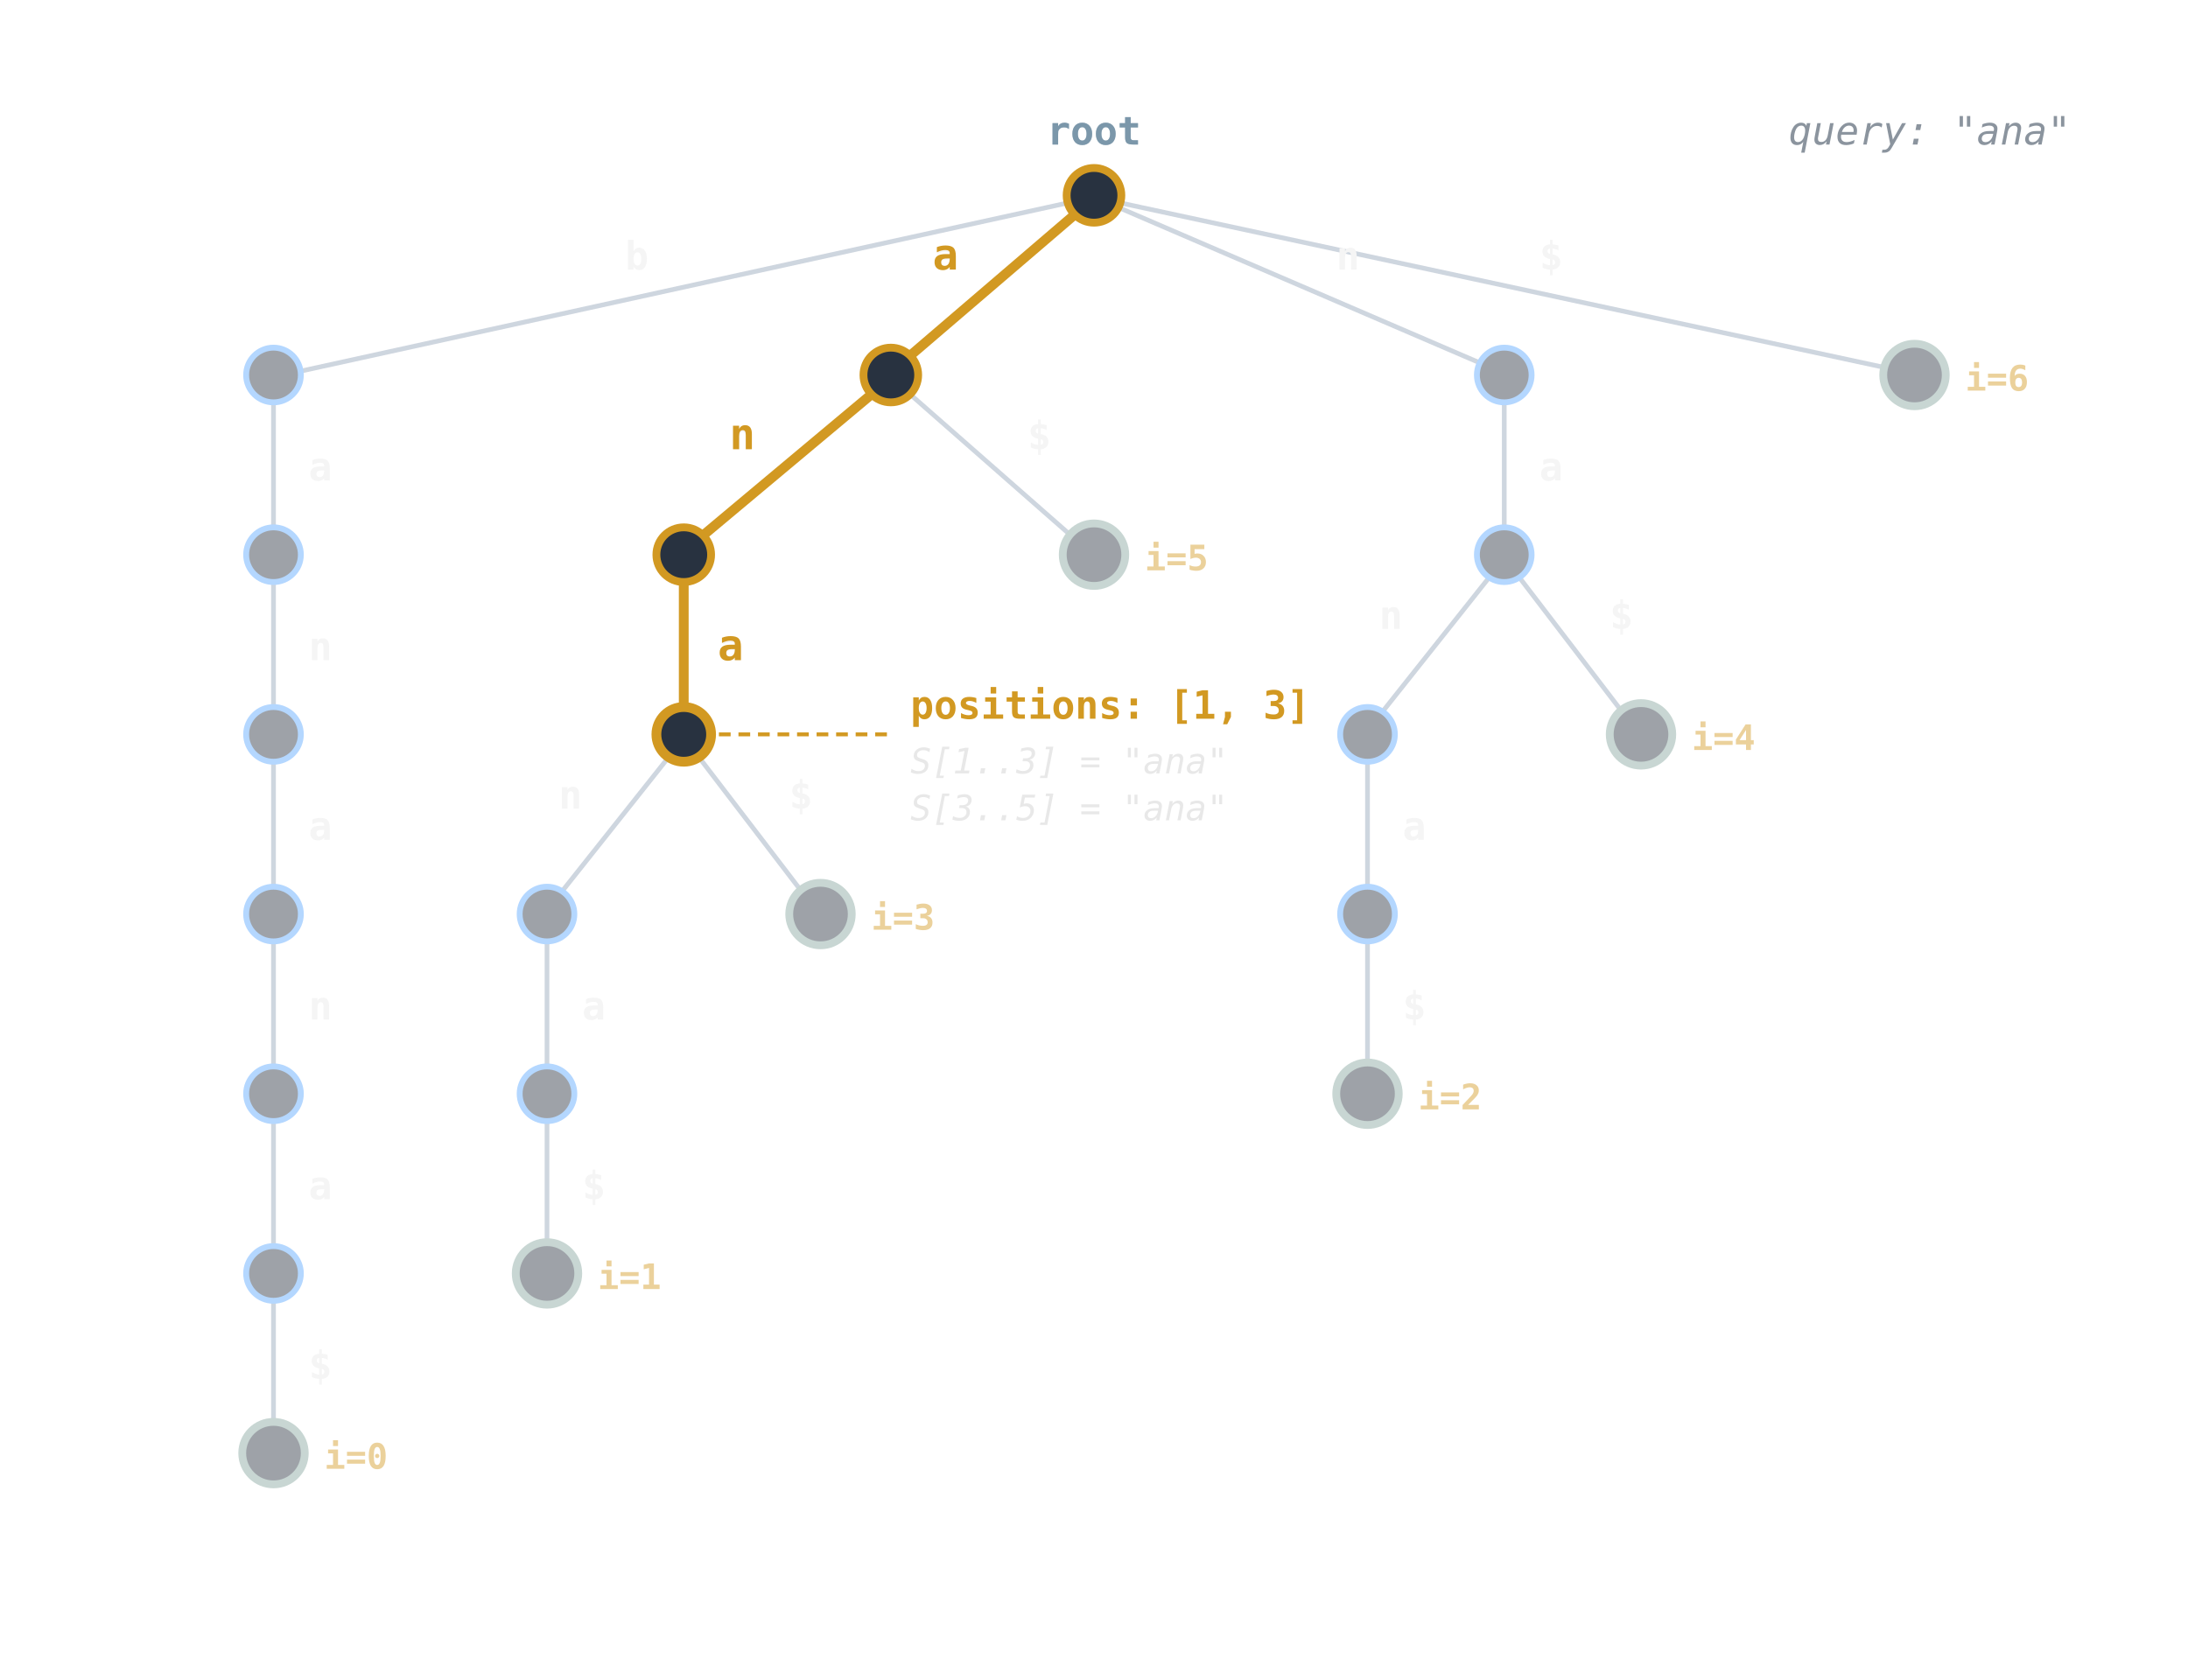
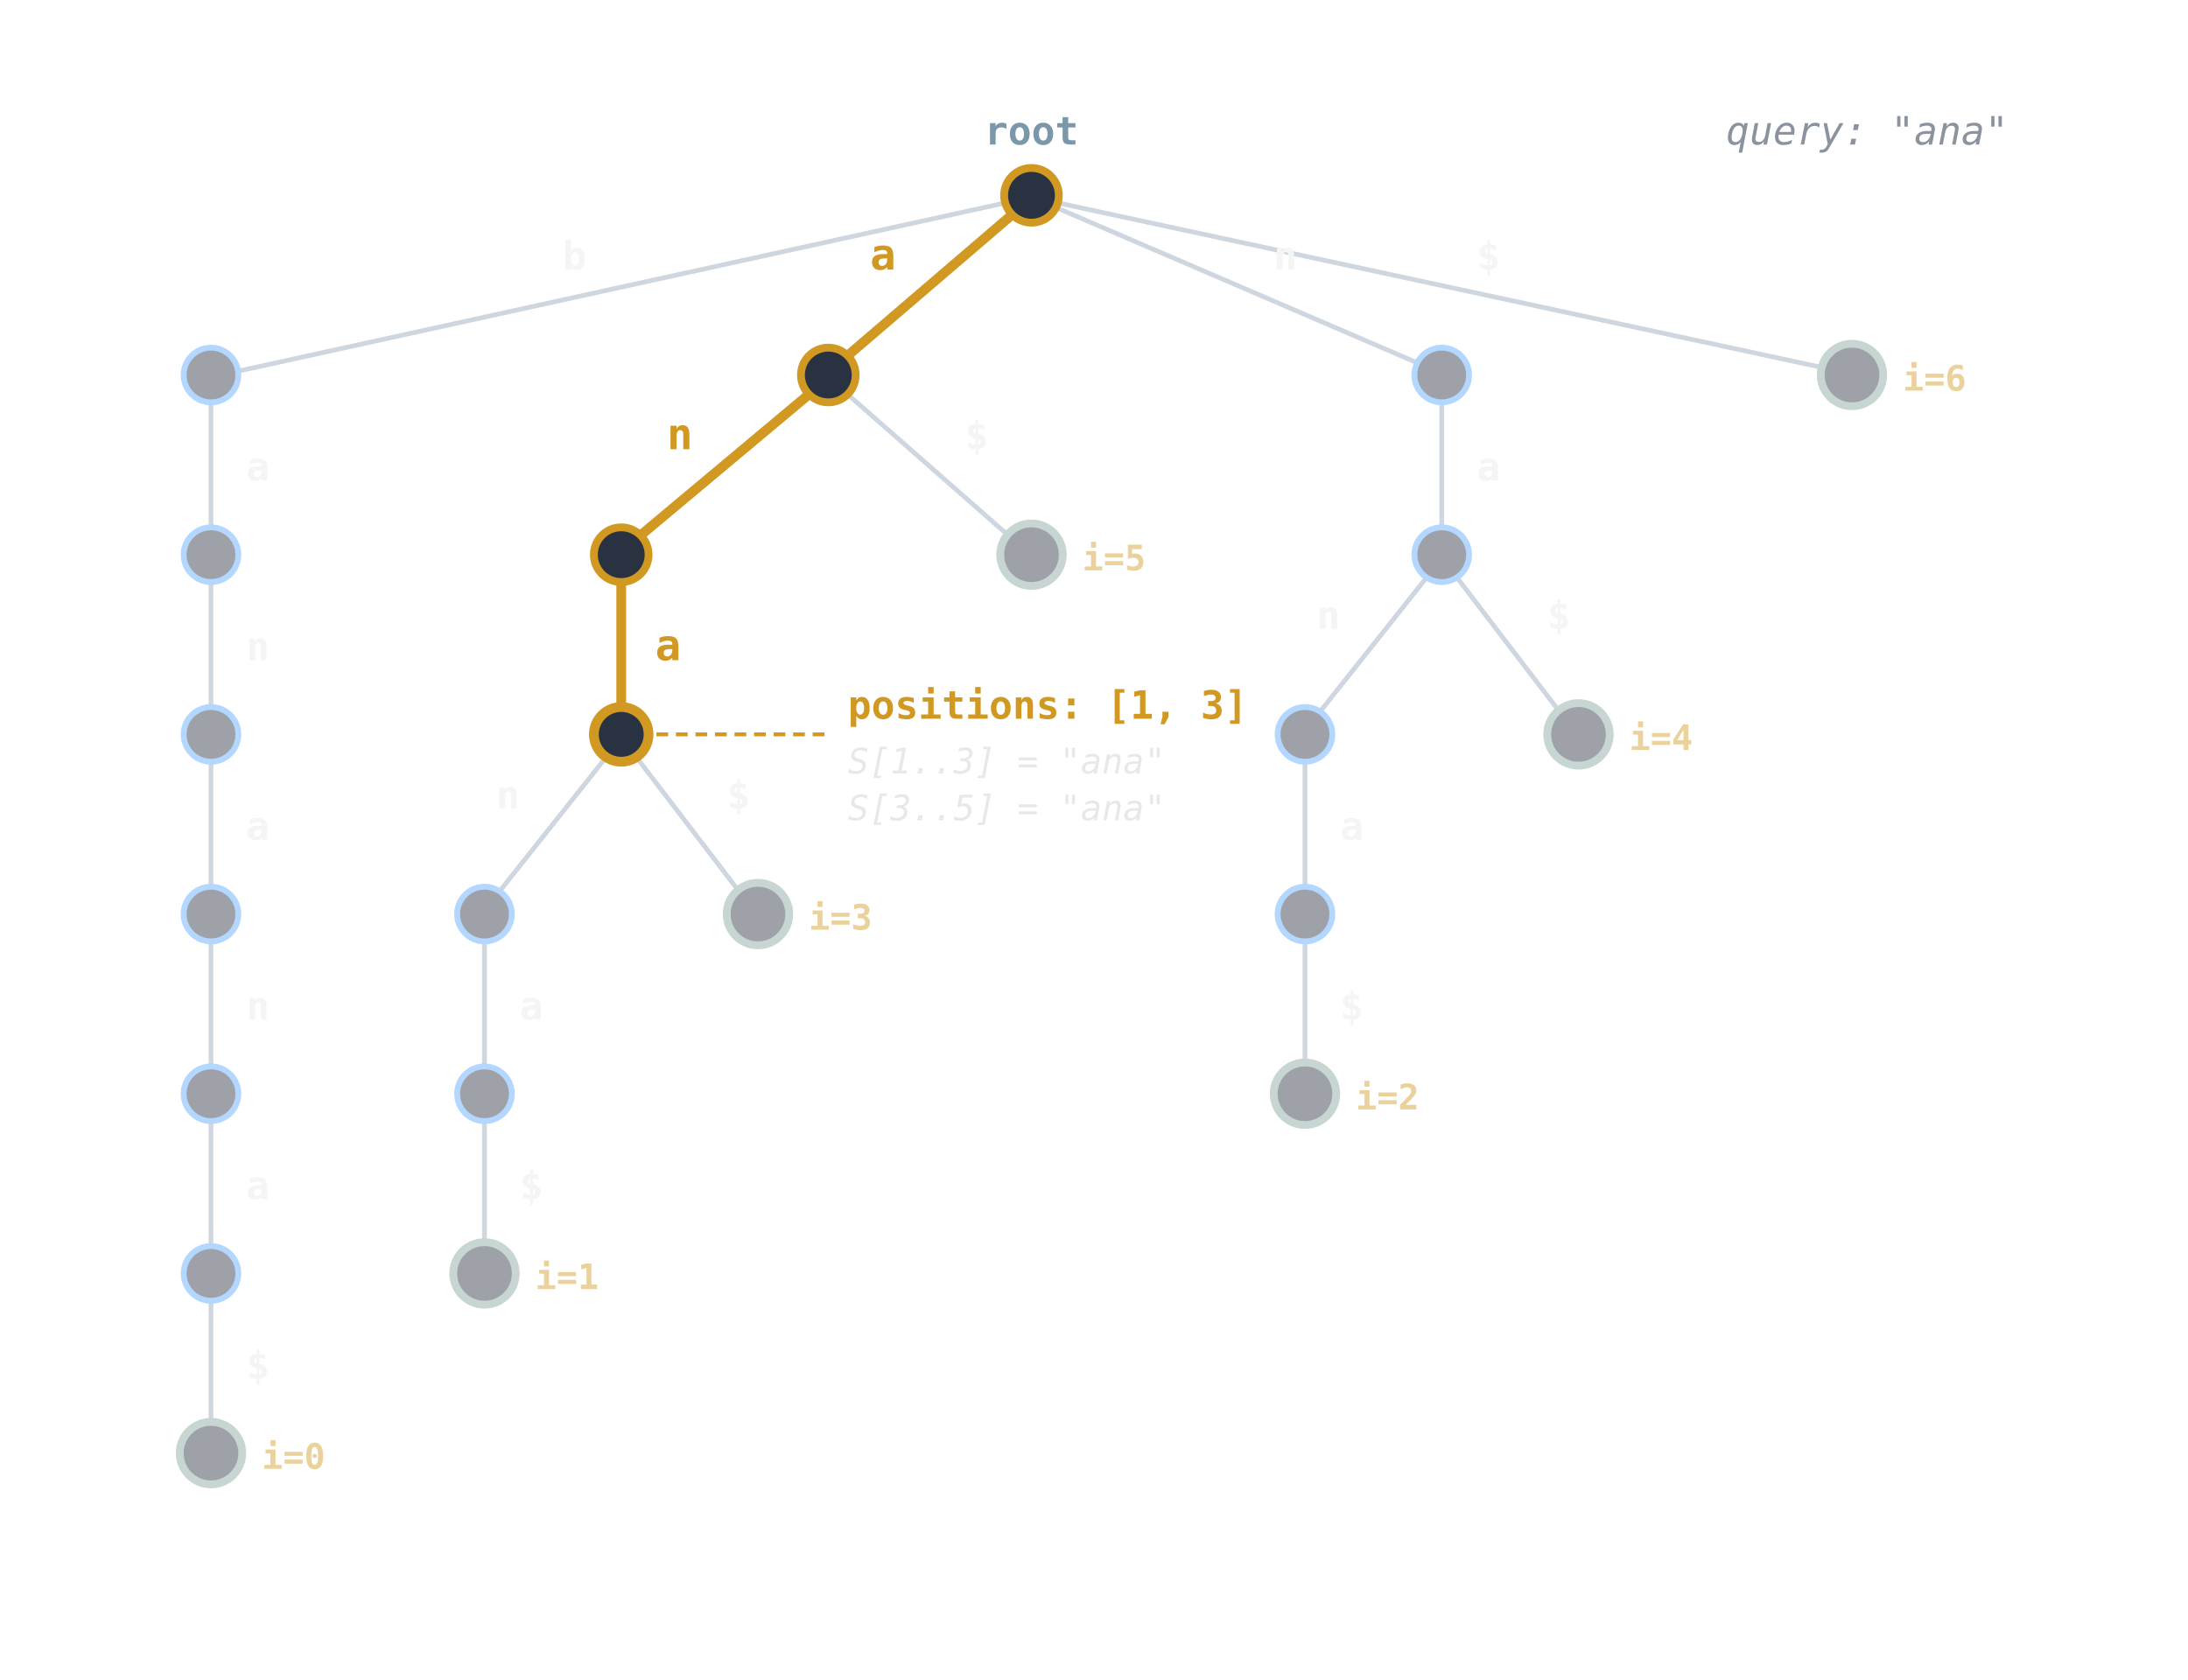
- <svg xmlns="http://www.w3.org/2000/svg" viewBox="0 0 560 430" fill="none">
+ <svg xmlns="http://www.w3.org/2000/svg" viewBox="16 0 560 430" fill="none">
  <style>
    text { font-family: 'IBM Plex Mono', 'SF Mono', 'Fira Code', 'Consolas', monospace; }
    .node { fill: rgba(30,40,55,0.95); stroke: #58a6ff; stroke-width: 1.5; }
    .leaf { fill: rgba(30,40,55,0.95); stroke: #84a59d; stroke-width: 2; }
    .edge { stroke: #93a3b8; stroke-width: 1.2; }
    .elabel { font-size: 10px; fill: #e8e8e8; font-weight: 600; text-anchor: middle; dominant-baseline: auto; }
    .anno { font-size: 9px; fill: #d29922; font-weight: 600; }
    .rlabel { font-size: 10px; fill: #7b97aa; font-weight: 600; text-anchor: middle; }
    .qedge { stroke: #d29922; stroke-width: 2.5; }
    .highlighted { fill: rgba(30,40,55,0.95); stroke: #d29922; stroke-width: 2; }
    .highlighted-target { fill: rgba(30,40,55,0.95); stroke: #d29922; stroke-width: 2.5; }
    .qlabel { font-size: 11px; fill: #d29922; font-weight: 700; text-anchor: middle; }
    .qanno { font-size: 10px; fill: #d29922; font-weight: 600; }
    .qresult { font-size: 9px; fill: #e8e8e8; font-style: italic; }
    .qheader { font-size: 10px; fill: #8b949e; font-style: italic; text-anchor: end; }
    @media (prefers-color-scheme: light) {
      .node { fill: #1a1a2e; stroke: #284b63; }
      .leaf { fill: #1a1a2e; stroke: #3a7a5a; }
      .edge { stroke: #b8b8b8; }
      .elabel { fill: #1a1a2e; }
      .anno { fill: #9e6000; }
      .rlabel { fill: #284b63; }
      .qedge { stroke: #9e6000; }
      .highlighted { fill: #1a1a2e; stroke: #9e6000; }
      .highlighted-target { fill: #1a1a2e; stroke: #9e6000; }
      .qlabel { fill: #9e6000; }
      .qanno { fill: #9e6000; }
      .qresult { fill: #1a1a2e; }
      .qheader { fill: #6e7781; }
    }
  </style>
  <text x="530" y="37" class="qheader">query: "ana"</text>
  <g opacity="0.45">
-     <text x="280" y="37" class="rlabel">root</text>
    <line x1="273" y1="52" x2="77" y2="95" class="edge" />
    <line x1="275" y1="55" x2="233" y2="91" class="edge" />
    <line x1="286" y1="53" x2="379" y2="93" class="edge" />
    <line x1="287" y1="52" x2="482" y2="94" class="edge" />
    <line x1="70" y1="103" x2="70" y2="135" class="edge" />
    <line x1="223" y1="101" x2="180" y2="137" class="edge" />
    <line x1="233" y1="101" x2="274" y2="137" class="edge" />
    <line x1="385" y1="103" x2="385" y2="135" class="edge" />
    <line x1="70" y1="149" x2="70" y2="181" class="edge" />
    <line x1="175" y1="149" x2="175" y2="181" class="edge" />
    <line x1="381" y1="148" x2="354" y2="182" class="edge" />
    <line x1="389" y1="148" x2="415" y2="182" class="edge" />
    <line x1="70" y1="195" x2="70" y2="227" class="edge" />
    <line x1="171" y1="194" x2="144" y2="228" class="edge" />
    <line x1="179" y1="194" x2="205" y2="228" class="edge" />
    <line x1="350" y1="195" x2="350" y2="227" class="edge" />
    <line x1="70" y1="241" x2="70" y2="273" class="edge" />
    <line x1="140" y1="241" x2="140" y2="273" class="edge" />
    <line x1="350" y1="241" x2="350" y2="272" class="edge" />
    <line x1="70" y1="287" x2="70" y2="319" class="edge" />
    <line x1="140" y1="287" x2="140" y2="318" class="edge" />
    <line x1="70" y1="333" x2="70" y2="364" class="edge" />
    <text x="163" y="69" class="elabel">b</text>
-     <text x="242" y="69" class="elabel">a</text>
    <text x="345" y="69" class="elabel">n</text>
    <text x="397" y="69" class="elabel">$</text>
    <text x="82" y="123" class="elabel">a</text>
-     <text x="190" y="115" class="elabel">n</text>
    <text x="266" y="115" class="elabel">$</text>
    <text x="397" y="123" class="elabel">a</text>
    <text x="82" y="169" class="elabel">n</text>
-     <text x="187" y="169" class="elabel">a</text>
    <text x="356" y="161" class="elabel">n</text>
    <text x="415" y="161" class="elabel">$</text>
    <text x="82" y="215" class="elabel">a</text>
    <text x="146" y="207" class="elabel">n</text>
    <text x="205" y="207" class="elabel">$</text>
    <text x="362" y="215" class="elabel">a</text>
    <text x="82" y="261" class="elabel">n</text>
    <text x="152" y="261" class="elabel">a</text>
    <text x="362" y="261" class="elabel">$</text>
    <text x="82" y="307" class="elabel">a</text>
    <text x="152" y="307" class="elabel">$</text>
    <text x="82" y="353" class="elabel">$</text>
    <circle cx="70" cy="96" r="7" class="node" />
    <circle cx="385" cy="96" r="7" class="node" />
    <circle cx="70" cy="142" r="7" class="node" />
    <circle cx="385" cy="142" r="7" class="node" />
    <circle cx="70" cy="188" r="7" class="node" />
    <circle cx="350" cy="188" r="7" class="node" />
    <circle cx="70" cy="234" r="7" class="node" />
    <circle cx="140" cy="234" r="7" class="node" />
    <circle cx="350" cy="234" r="7" class="node" />
    <circle cx="70" cy="280" r="7" class="node" />
    <circle cx="140" cy="280" r="7" class="node" />
    <circle cx="70" cy="326" r="7" class="node" />
    <circle cx="490" cy="96" r="8" class="leaf" />
    <circle cx="280" cy="142" r="8" class="leaf" />
    <circle cx="420" cy="188" r="8" class="leaf" />
    <circle cx="210" cy="234" r="8" class="leaf" />
    <circle cx="350" cy="280" r="8" class="leaf" />
    <circle cx="140" cy="326" r="8" class="leaf" />
    <circle cx="70" cy="372" r="8" class="leaf" />
    <text x="503" y="100" class="anno">i=6</text>
    <text x="293" y="146" class="anno">i=5</text>
    <text x="433" y="192" class="anno">i=4</text>
    <text x="223" y="238" class="anno">i=3</text>
    <text x="363" y="284" class="anno">i=2</text>
    <text x="153" y="330" class="anno">i=1</text>
    <text x="83" y="376" class="anno">i=0</text>
  </g>
  <line x1="275" y1="55" x2="233" y2="91" class="qedge" />
  <line x1="223" y1="101" x2="180" y2="137" class="qedge" />
  <line x1="175" y1="149" x2="175" y2="181" class="qedge" />
  <text x="242" y="69" class="qlabel">a</text>
  <text x="190" y="115" class="qlabel">n</text>
  <text x="187" y="169" class="qlabel">a</text>
  <circle cx="280" cy="50" r="7" class="highlighted" />
  <circle cx="228" cy="96" r="7" class="highlighted" />
  <circle cx="175" cy="142" r="7" class="highlighted" />
  <circle cx="175" cy="188" r="7" class="highlighted-target" />
  <text x="280" y="37" class="rlabel">root</text>
  <line x1="184" y1="188" x2="228" y2="188" stroke="#d29922" stroke-width="1" stroke-dasharray="3 2" />
  <text x="233" y="184" class="qanno">positions: [1, 3]</text>
  <text x="233" y="198" class="qresult">S[1..3] = "ana"</text>
  <text x="233" y="210" class="qresult">S[3..5] = "ana"</text>
</svg>
